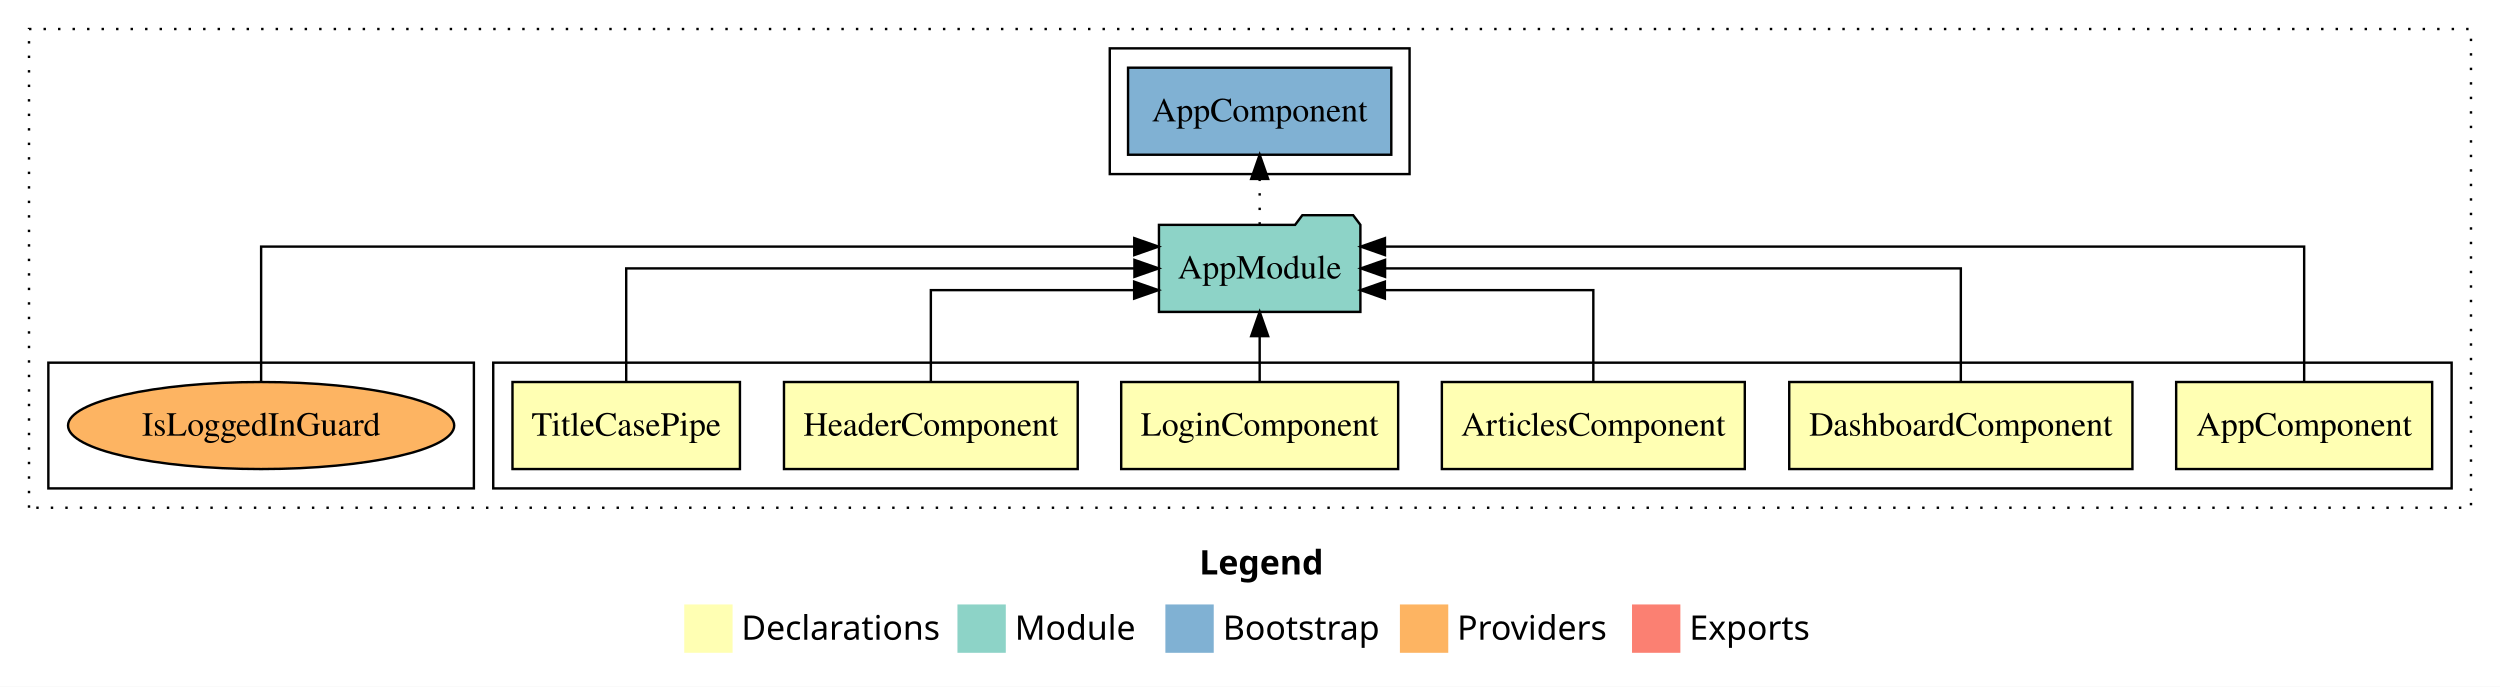
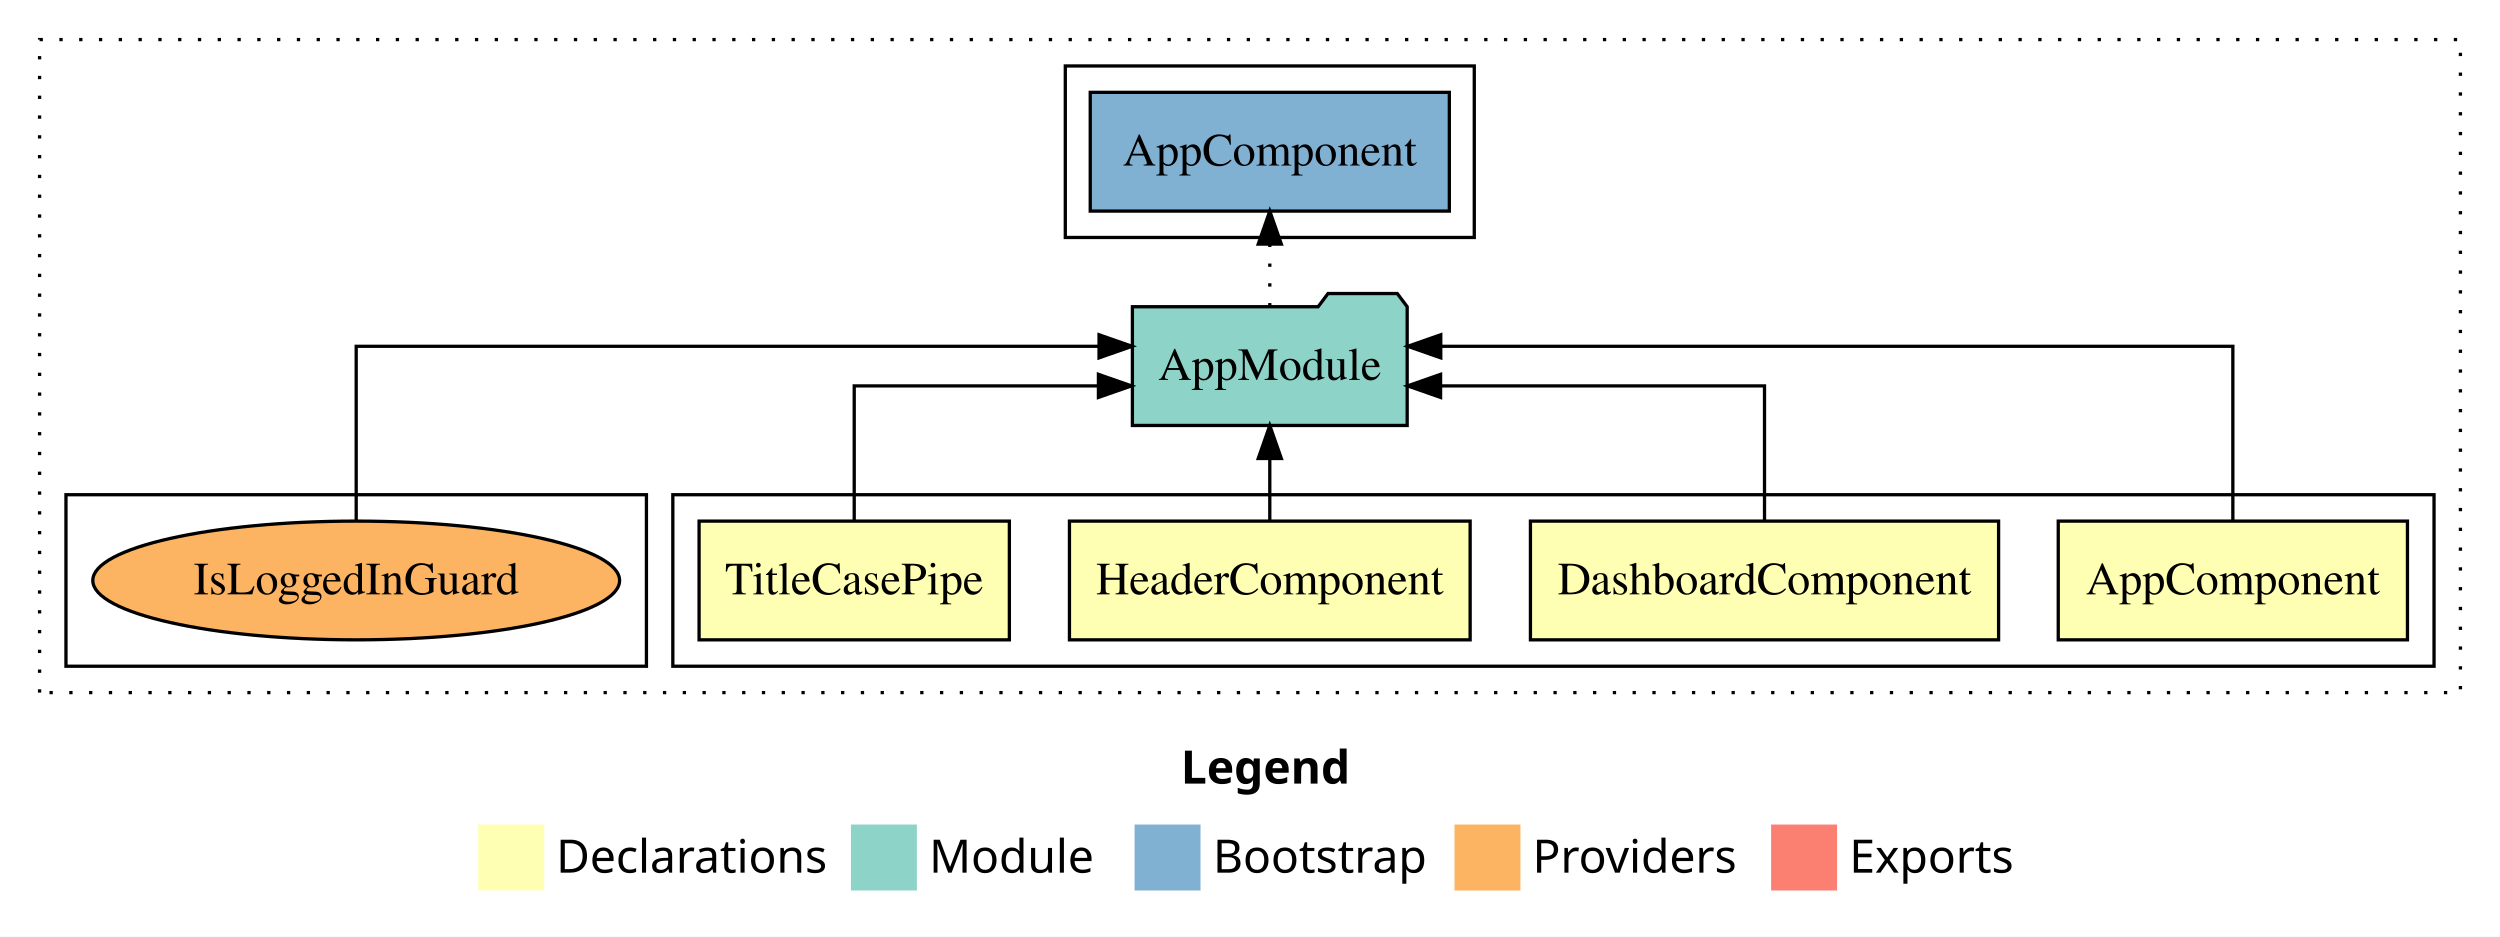
- <svg xmlns="http://www.w3.org/2000/svg" width="1034pt" height="284pt" viewBox="0.00 0.00 1034.00 284.00">
+ <svg xmlns="http://www.w3.org/2000/svg" width="758pt" height="284pt" viewBox="0.00 0.00 758.00 284.00">
  <g id="graph0" class="graph" transform="scale(1 1) rotate(0) translate(4 280)">
-     <polygon fill="#ffffff" stroke="transparent" points="-4,4 -4,-280 1030,-280 1030,4 -4,4" />
-     <text text-anchor="start" x="492.009" y="-42.4" font-family="sans-serif" font-weight="bold" font-size="14.00" fill="#000000">Legend</text>
-     <polygon fill="#ffffb3" stroke="transparent" points="279,-10 279,-30 299,-30 299,-10 279,-10" />
-     <text text-anchor="start" x="302.629" y="-15.4" font-family="sans-serif" font-size="14.00" fill="#000000">  Declarations</text>
-     <polygon fill="#8dd3c7" stroke="transparent" points="392,-10 392,-30 412,-30 412,-10 392,-10" />
-     <text text-anchor="start" x="415.725" y="-15.4" font-family="sans-serif" font-size="14.00" fill="#000000">  Module</text>
-     <polygon fill="#80b1d3" stroke="transparent" points="478,-10 478,-30 498,-30 498,-10 478,-10" />
-     <text text-anchor="start" x="501.781" y="-15.4" font-family="sans-serif" font-size="14.00" fill="#000000">  Bootstrap</text>
-     <polygon fill="#fdb462" stroke="transparent" points="575,-10 575,-30 595,-30 595,-10 575,-10" />
-     <text text-anchor="start" x="598.673" y="-15.4" font-family="sans-serif" font-size="14.00" fill="#000000">  Providers</text>
-     <polygon fill="#fb8072" stroke="transparent" points="671,-10 671,-30 691,-30 691,-10 671,-10" />
-     <text text-anchor="start" x="694.726" y="-15.4" font-family="sans-serif" font-size="14.00" fill="#000000">  Exports</text>
+     <polygon fill="#ffffff" stroke="transparent" points="-4,4 -4,-280 754,-280 754,4 -4,4" />
+     <text text-anchor="start" x="354.009" y="-42.4" font-family="sans-serif" font-weight="bold" font-size="14.00" fill="#000000">Legend</text>
+     <polygon fill="#ffffb3" stroke="transparent" points="141,-10 141,-30 161,-30 161,-10 141,-10" />
+     <text text-anchor="start" x="164.629" y="-15.4" font-family="sans-serif" font-size="14.00" fill="#000000">  Declarations</text>
+     <polygon fill="#8dd3c7" stroke="transparent" points="254,-10 254,-30 274,-30 274,-10 254,-10" />
+     <text text-anchor="start" x="277.725" y="-15.4" font-family="sans-serif" font-size="14.00" fill="#000000">  Module</text>
+     <polygon fill="#80b1d3" stroke="transparent" points="340,-10 340,-30 360,-30 360,-10 340,-10" />
+     <text text-anchor="start" x="363.781" y="-15.4" font-family="sans-serif" font-size="14.00" fill="#000000">  Bootstrap</text>
+     <polygon fill="#fdb462" stroke="transparent" points="437,-10 437,-30 457,-30 457,-10 437,-10" />
+     <text text-anchor="start" x="460.673" y="-15.4" font-family="sans-serif" font-size="14.00" fill="#000000">  Providers</text>
+     <polygon fill="#fb8072" stroke="transparent" points="533,-10 533,-30 553,-30 553,-10 533,-10" />
+     <text text-anchor="start" x="556.726" y="-15.4" font-family="sans-serif" font-size="14.00" fill="#000000">  Exports</text>
    <g id="clust1" class="cluster">
-       <polygon fill="none" stroke="#000000" stroke-dasharray="1,5" points="8,-70 8,-268 1018,-268 1018,-70 8,-70" />
+       <polygon fill="none" stroke="#000000" stroke-dasharray="1,5" points="8,-70 8,-268 742,-268 742,-70 8,-70" />
    </g>
    <g id="clust2" class="cluster">
-       <polygon fill="none" stroke="#000000" points="200,-78 200,-130 1010,-130 1010,-78 200,-78" />
+       <polygon fill="none" stroke="#000000" points="200,-78 200,-130 734,-130 734,-78 200,-78" />
    </g>
-     <g id="clust11" class="cluster">
-       <polygon fill="none" stroke="#000000" points="455,-208 455,-260 579,-260 579,-208 455,-208" />
+     <g id="clust9" class="cluster">
+       <polygon fill="none" stroke="#000000" points="319,-208 319,-260 443,-260 443,-208 319,-208" />
    </g>
-     <g id="clust12" class="cluster">
+     <g id="clust10" class="cluster">
      <polygon fill="none" stroke="#000000" points="16,-78 16,-130 192,-130 192,-78 16,-78" />
    </g>
    <g id="node1" class="node">
-       <polygon fill="#ffffb3" stroke="#000000" points="1001.94,-122 896.06,-122 896.06,-86 1001.94,-86 1001.94,-122" />
-       <text text-anchor="middle" x="949" y="-99.8" font-family="Times,serif" font-size="14.00" fill="#000000">AppComponent</text>
+       <polygon fill="#ffffb3" stroke="#000000" points="725.94,-122 620.06,-122 620.06,-86 725.94,-86 725.94,-122" />
+       <text text-anchor="middle" x="673" y="-99.8" font-family="Times,serif" font-size="14.00" fill="#000000">AppComponent</text>
    </g>
-     <g id="node7" class="node">
-       <polygon fill="#8dd3c7" stroke="#000000" points="558.657,-187 555.657,-191 534.657,-191 531.657,-187 475.343,-187 475.343,-151 558.657,-151 558.657,-187" />
-       <text text-anchor="middle" x="517" y="-164.8" font-family="Times,serif" font-size="14.00" fill="#000000">AppModule</text>
+     <g id="node5" class="node">
+       <polygon fill="#8dd3c7" stroke="#000000" points="422.657,-187 419.657,-191 398.657,-191 395.657,-187 339.343,-187 339.343,-151 422.657,-151 422.657,-187" />
+       <text text-anchor="middle" x="381" y="-164.8" font-family="Times,serif" font-size="14.00" fill="#000000">AppModule</text>
    </g>
    <g id="edge1" class="edge">
-       <path fill="none" stroke="#000000" d="M949,-122.292C949,-144.206 949,-178 949,-178 949,-178 568.814,-178 568.814,-178" />
-       <polygon fill="#000000" stroke="#000000" points="568.814,-174.5 558.814,-178 568.814,-181.5 568.814,-174.5" />
+       <path fill="none" stroke="#000000" d="M673,-122.284C673,-143.321 673,-175 673,-175 673,-175 432.837,-175 432.837,-175" />
+       <polygon fill="#000000" stroke="#000000" points="432.837,-171.5 422.837,-175 432.836,-178.5 432.837,-171.5" />
    </g>
    <g id="node2" class="node">
-       <polygon fill="#ffffb3" stroke="#000000" points="877.973,-122 736.027,-122 736.027,-86 877.973,-86 877.973,-122" />
-       <text text-anchor="middle" x="807" y="-99.8" font-family="Times,serif" font-size="14.00" fill="#000000">DashboardComponent</text>
+       <polygon fill="#ffffb3" stroke="#000000" points="601.973,-122 460.027,-122 460.027,-86 601.973,-86 601.973,-122" />
+       <text text-anchor="middle" x="531" y="-99.8" font-family="Times,serif" font-size="14.00" fill="#000000">DashboardComponent</text>
    </g>
    <g id="edge2" class="edge">
-       <path fill="none" stroke="#000000" d="M807,-122.106C807,-141.339 807,-169 807,-169 807,-169 568.859,-169 568.859,-169" />
-       <polygon fill="#000000" stroke="#000000" points="568.859,-165.5 558.859,-169 568.859,-172.5 568.859,-165.5" />
+       <path fill="none" stroke="#000000" d="M531,-122.022C531,-139.373 531,-163 531,-163 531,-163 432.783,-163 432.783,-163" />
+       <polygon fill="#000000" stroke="#000000" points="432.783,-159.5 422.783,-163 432.783,-166.5 432.783,-159.5" />
    </g>
    <g id="node3" class="node">
-       <polygon fill="#ffffb3" stroke="#000000" points="717.646,-122 592.354,-122 592.354,-86 717.646,-86 717.646,-122" />
-       <text text-anchor="middle" x="655" y="-99.8" font-family="Times,serif" font-size="14.00" fill="#000000">ArticlesComponent</text>
-     </g>
-     <g id="edge3" class="edge">
-       <path fill="none" stroke="#000000" d="M655,-122.027C655,-138.398 655,-160 655,-160 655,-160 568.779,-160 568.779,-160" />
-       <polygon fill="#000000" stroke="#000000" points="568.779,-156.5 558.779,-160 568.779,-163.5 568.779,-156.5" />
-     </g>
-     <g id="node4" class="node">
-       <polygon fill="#ffffb3" stroke="#000000" points="574.276,-122 459.724,-122 459.724,-86 574.276,-86 574.276,-122" />
-       <text text-anchor="middle" x="517" y="-99.8" font-family="Times,serif" font-size="14.00" fill="#000000">LoginComponent</text>
-     </g>
-     <g id="edge4" class="edge">
-       <path fill="none" stroke="#000000" d="M517,-122.106C517,-122.106 517,-140.991 517,-140.991" />
-       <polygon fill="#000000" stroke="#000000" points="513.5,-140.991 517,-150.991 520.5,-140.991 513.5,-140.991" />
-     </g>
-     <g id="node5" class="node">
      <polygon fill="#ffffb3" stroke="#000000" points="441.744,-122 320.256,-122 320.256,-86 441.744,-86 441.744,-122" />
      <text text-anchor="middle" x="381" y="-99.8" font-family="Times,serif" font-size="14.00" fill="#000000">HeaderComponent</text>
    </g>
-     <g id="edge5" class="edge">
-       <path fill="none" stroke="#000000" d="M381,-122.027C381,-138.398 381,-160 381,-160 381,-160 465.086,-160 465.086,-160" />
-       <polygon fill="#000000" stroke="#000000" points="465.086,-163.5 475.086,-160 465.086,-156.5 465.086,-163.5" />
+     <g id="edge3" class="edge">
+       <path fill="none" stroke="#000000" d="M381,-122.106C381,-122.106 381,-140.991 381,-140.991" />
+       <polygon fill="#000000" stroke="#000000" points="377.5,-140.991 381,-150.991 384.5,-140.991 377.5,-140.991" />
    </g>
-     <g id="node6" class="node">
+     <g id="node4" class="node">
      <polygon fill="#ffffb3" stroke="#000000" points="302.038,-122 207.962,-122 207.962,-86 302.038,-86 302.038,-122" />
      <text text-anchor="middle" x="255" y="-99.8" font-family="Times,serif" font-size="14.00" fill="#000000">TitleCasePipe</text>
    </g>
-     <g id="edge6" class="edge">
-       <path fill="none" stroke="#000000" d="M255,-122.106C255,-141.339 255,-169 255,-169 255,-169 465.196,-169 465.196,-169" />
-       <polygon fill="#000000" stroke="#000000" points="465.196,-172.5 475.196,-169 465.196,-165.5 465.196,-172.5" />
+     <g id="edge4" class="edge">
+       <path fill="none" stroke="#000000" d="M255,-122.022C255,-139.373 255,-163 255,-163 255,-163 329.044,-163 329.044,-163" />
+       <polygon fill="#000000" stroke="#000000" points="329.044,-166.5 339.044,-163 329.044,-159.5 329.044,-166.5" />
    </g>
-     <g id="node8" class="node">
-       <polygon fill="#80b1d3" stroke="#000000" points="571.439,-252 462.561,-252 462.561,-216 571.439,-216 571.439,-252" />
-       <text text-anchor="middle" x="517" y="-229.8" font-family="Times,serif" font-size="14.00" fill="#000000">AppComponent </text>
+     <g id="node6" class="node">
+       <polygon fill="#80b1d3" stroke="#000000" points="435.439,-252 326.561,-252 326.561,-216 435.439,-216 435.439,-252" />
+       <text text-anchor="middle" x="381" y="-229.8" font-family="Times,serif" font-size="14.00" fill="#000000">AppComponent </text>
    </g>
-     <g id="edge7" class="edge">
-       <path fill="none" stroke="#000000" stroke-dasharray="1,5" d="M517,-187.106C517,-187.106 517,-205.991 517,-205.991" />
-       <polygon fill="#000000" stroke="#000000" points="513.5,-205.991 517,-215.991 520.5,-205.991 513.5,-205.991" />
+     <g id="edge5" class="edge">
+       <path fill="none" stroke="#000000" stroke-dasharray="1,5" d="M381,-187.106C381,-187.106 381,-205.991 381,-205.991" />
+       <polygon fill="#000000" stroke="#000000" points="377.5,-205.991 381,-215.991 384.5,-205.991 377.5,-205.991" />
    </g>
-     <g id="node9" class="node">
+     <g id="node7" class="node">
      <ellipse fill="#fdb462" stroke="#000000" cx="104" cy="-104" rx="79.86" ry="18" />
      <text text-anchor="middle" x="104" y="-99.8" font-family="Times,serif" font-size="14.00" fill="#000000">IsLoggedInGuard</text>
    </g>
-     <g id="edge8" class="edge">
-       <path fill="none" stroke="#000000" d="M104,-122.292C104,-144.206 104,-178 104,-178 104,-178 465.127,-178 465.127,-178" />
-       <polygon fill="#000000" stroke="#000000" points="465.127,-181.5 475.127,-178 465.127,-174.5 465.127,-181.5" />
+     <g id="edge6" class="edge">
+       <path fill="none" stroke="#000000" d="M104,-122.284C104,-143.321 104,-175 104,-175 104,-175 329.23,-175 329.23,-175" />
+       <polygon fill="#000000" stroke="#000000" points="329.23,-178.5 339.23,-175 329.23,-171.5 329.23,-178.5" />
    </g>
  </g>
</svg>
